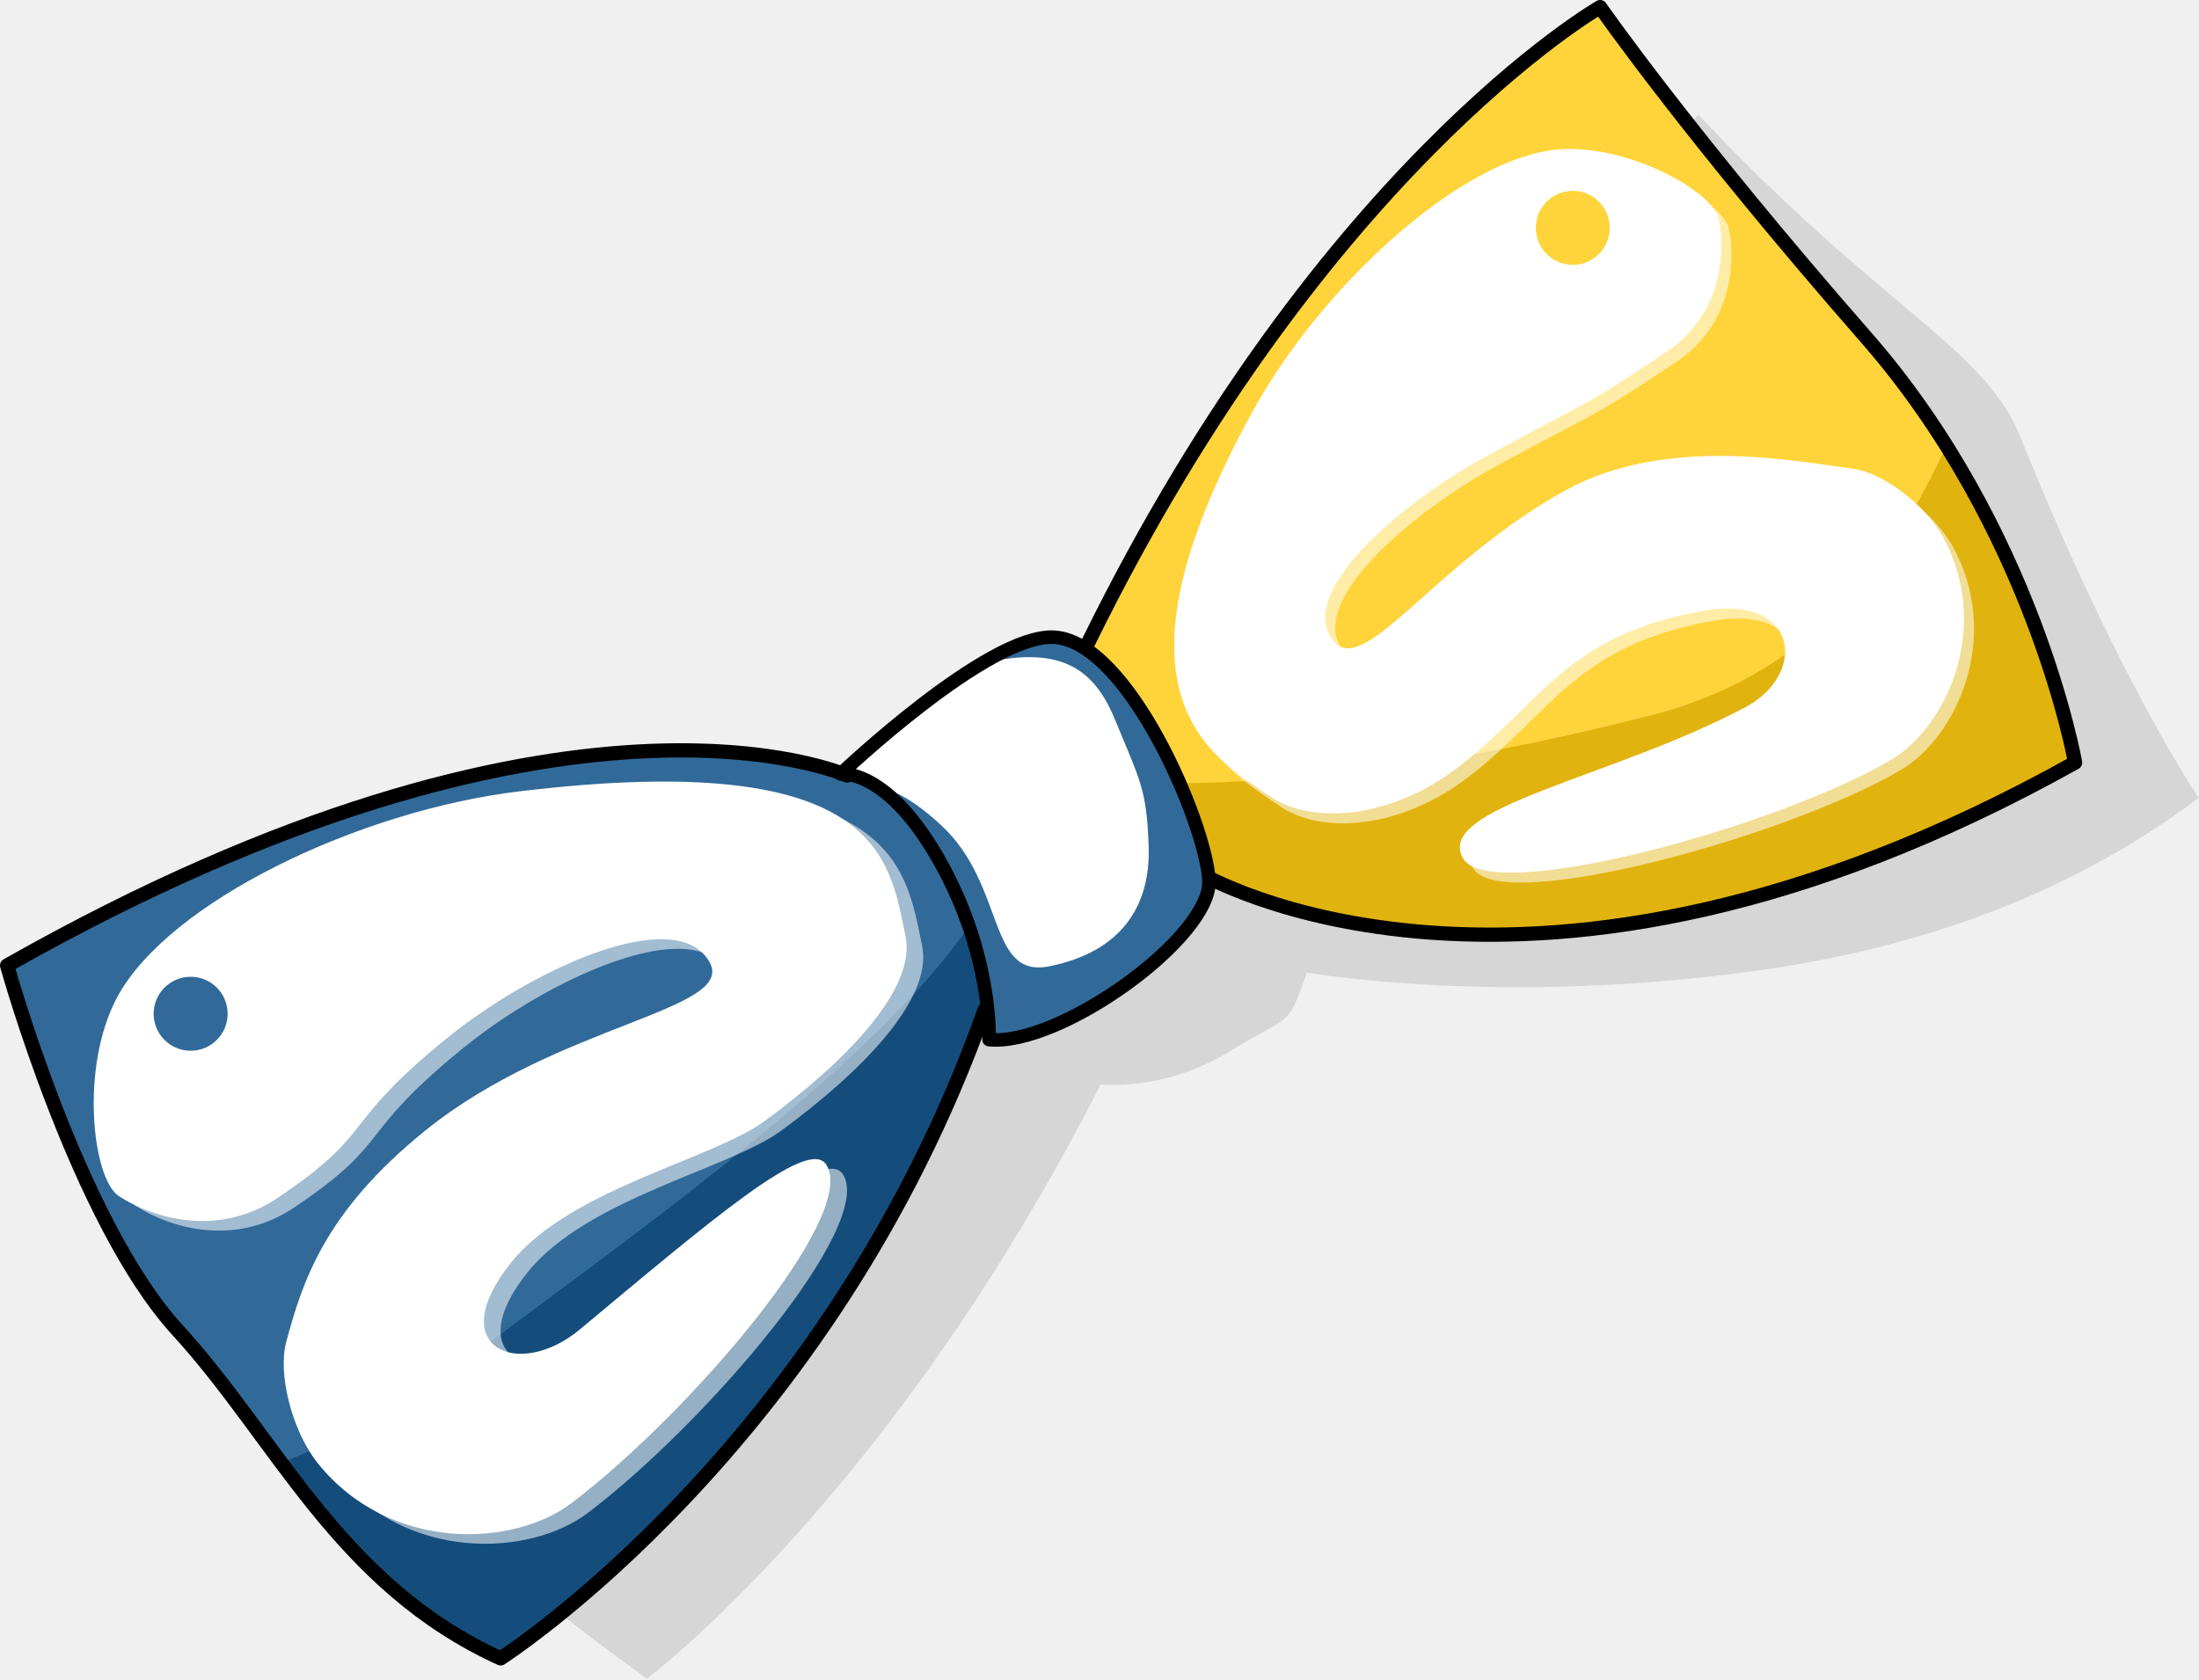
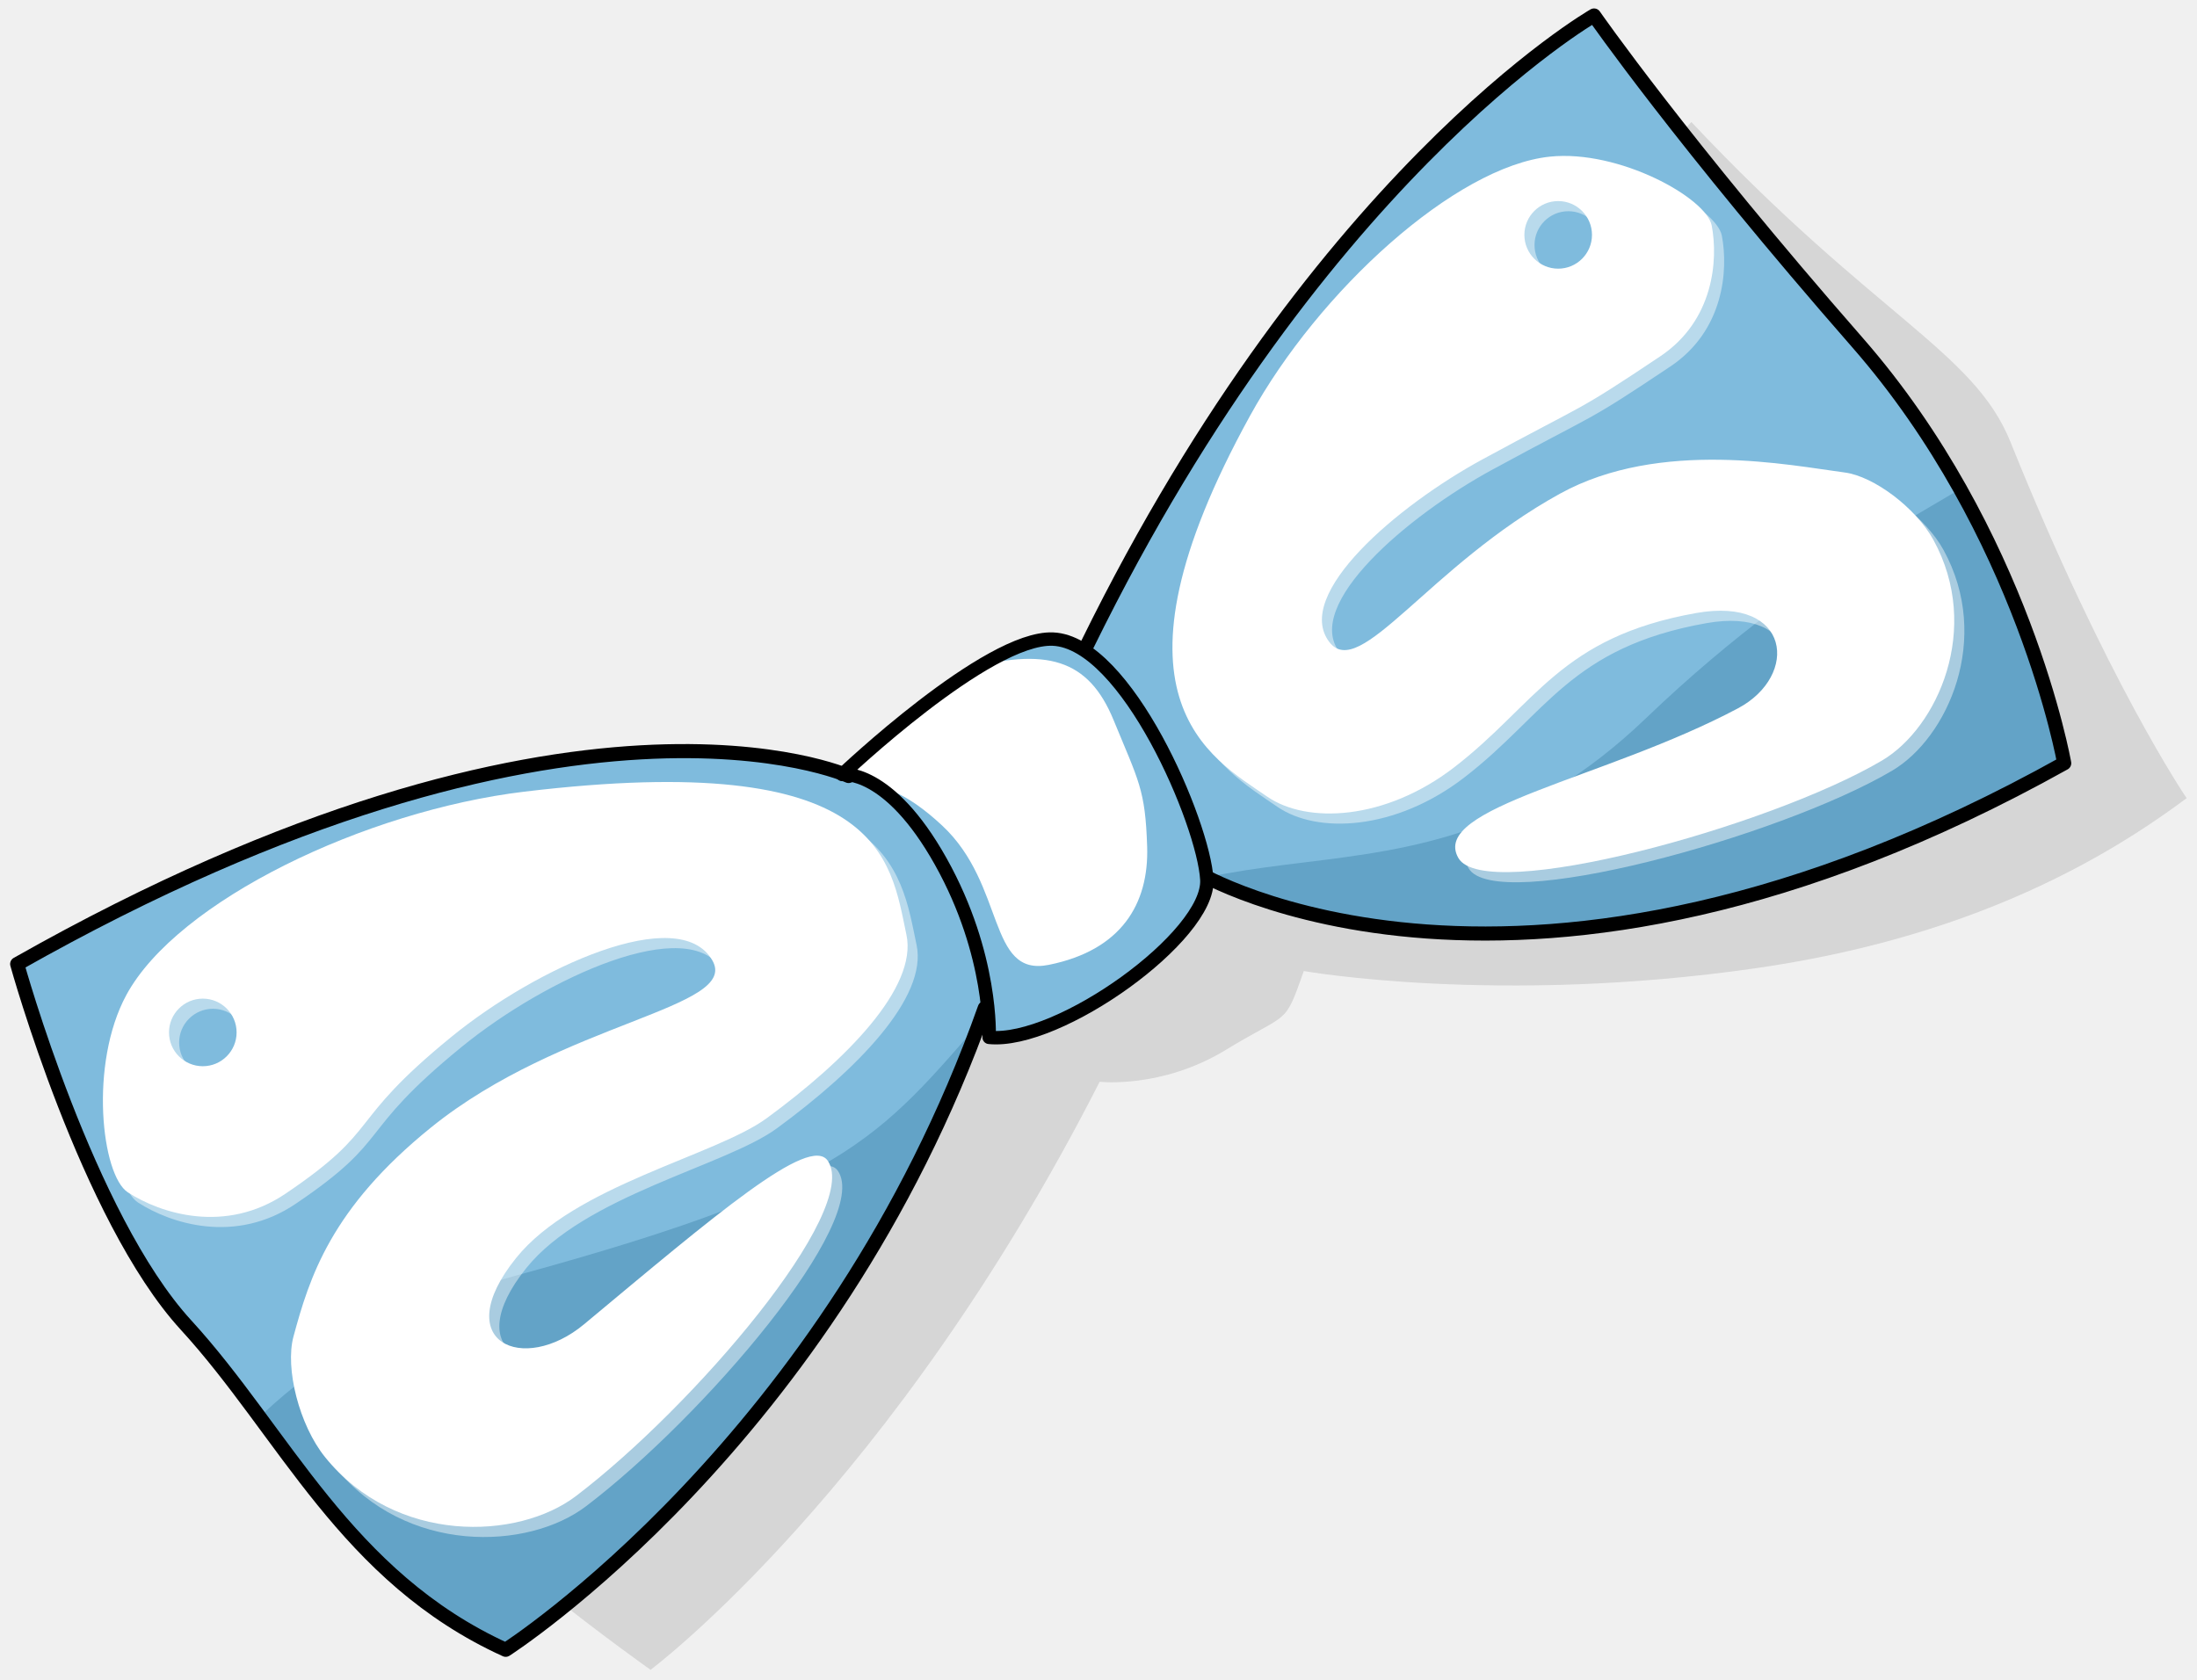
- <svg xmlns="http://www.w3.org/2000/svg" width="100%" height="100%" viewBox="0 0 644 492" version="1.1" xml:space="preserve" style="fill-rule:evenodd;clip-rule:evenodd;stroke-linecap:round;stroke-linejoin:round;stroke-miterlimit:1.5;">
-   <g transform="matrix(1.0163,0.067994,-0.066755,0.997769,-89.3971,-209.41)">
-     <path d="M208.629,548.17C208.629,548.17 219.768,594.389 239.814,619.222C259.86,644.055 319.119,680.831 319.119,680.831C319.119,680.831 385.557,622.915 437.87,498.346C437.87,498.346 456.021,499.236 473.808,486.446C491.594,473.656 490.239,478.534 494.883,461.62C494.883,461.62 551.848,467.937 625.826,451.863C667.634,442.778 710.238,425.649 747.382,393.142C747.382,393.142 721.992,360.244 689.422,291.45C677.029,265.275 647.518,257.098 590.747,203.309L438.083,391.273L208.629,548.17Z" style="fill-opacity:0.11;" />
+ <svg xmlns="http://www.w3.org/2000/svg" width="100%" height="100%" viewBox="0 0 650 497" version="1.1" xml:space="preserve" style="fill-rule:evenodd;clip-rule:evenodd;stroke-linecap:round;stroke-linejoin:round;stroke-miterlimit:1.5;">
+   <g>
+     <path d="M89.04,354.223c0,0 8.235,46.873 26.95,73.014c18.715,26.141 76.485,66.864 76.485,66.864c0,0 71.387,-53.269 132.868,-174.003c0,0 18.387,2.122 37.318,-9.43c18.93,-11.552 17.227,-6.777 23.076,-23.338c0,0 57.472,10.176 133.729,-0.832c43.096,-6.222 87.538,-20.416 127.457,-50.325c0,0 -23.608,-34.551 -52.116,-105.406c-10.848,-26.959 -40.294,-37.125 -94.4,-94.654l-167.7,177.164l-243.668,140.945Z" style="fill-opacity:0.11;" />
  </g>
-   <g transform="matrix(0.815195,-0.579186,0.579186,0.815195,-411.966,267.755)">
-     <path d="M561.588,349.155C561.588,349.155 516.297,271.341 328.841,252.044C328.841,252.044 302.342,325.189 307.686,368.056C313.031,410.922 303.001,456.147 329.132,501.174C329.132,501.174 443.114,506.743 554.649,428.469L629.204,432.112C629.204,432.112 673.755,534.351 856.964,554.375C856.964,554.375 886.717,491.768 879.193,417.478C871.211,338.673 871.716,293.443 871.716,293.443C871.716,293.443 775.485,283.928 635.418,361.795L561.588,349.155Z" style="fill:rgb(255,212,59);" />
+   <g>
+     <path d="M251.063,229.621c0,0 -81.99,-37.202 -245.98,55.639c0,0 20.763,74.975 49.947,106.825c29.185,31.848 47.202,74.525 94.583,96.096c0,0 96.143,-61.477 141.731,-189.885l62.887,-40.211c0,0 95.533,57.541 256.482,-32.247c0,0 -12.007,-68.269 -61.168,-124.472c-52.15,-59.618 -77.935,-96.782 -77.935,-96.782c0,0 -83.958,47.979 -153.04,192.581l-67.507,32.457Z" style="fill:#7fbbdd;" />
    <clipPath id="_clip1">
-       <path d="M561.588,349.155C561.588,349.155 516.297,271.341 328.841,252.044C328.841,252.044 302.342,325.189 307.686,368.056C313.031,410.922 303.001,456.147 329.132,501.174C329.132,501.174 443.114,506.743 554.649,428.469L629.204,432.112C629.204,432.112 673.755,534.351 856.964,554.375C856.964,554.375 886.717,491.768 879.193,417.478C871.211,338.673 871.716,293.443 871.716,293.443C871.716,293.443 775.485,283.928 635.418,361.795L561.588,349.155Z" />
+       <path d="M251.063,229.621c0,0 -81.99,-37.202 -245.98,55.639c0,0 20.763,74.975 49.947,106.825c29.185,31.848 47.202,74.525 94.583,96.096c0,0 96.143,-61.477 141.731,-189.885l62.887,-40.211c0,0 95.533,57.541 256.482,-32.247c0,0 -12.007,-68.269 -61.168,-124.472c-52.15,-59.618 -77.935,-96.782 -77.935,-96.782c0,0 -83.958,47.979 -153.04,192.581l-67.507,32.457Z" />
    </clipPath>
    <g clip-path="url(#_clip1)">
-       <g transform="matrix(0.815196,0.579186,-0.579186,0.815196,490.9129,20.33242)">
-         <path d="M586.469,92.865C571.93,120.086 557.618,190.629 483.521,209.487C443.52,219.667 383.82,232.384 315,228.883C305.353,228.392 357.893,288.002 375.151,292.459C463.275,315.217 633.64,244.055 635.069,223.673C638.982,167.886 603.759,128.406 591.717,111.665C586.59,104.538 589.176,103.436 584.191,96.003" style="fill:rgb(225,179,15);" />
-       </g>
+       <path d="M56,444.5c0,0 26.361,-47.811 96.486,-67c102.441,-28.032 107.921,-41.489 143.514,-82c57.943,-65.949 119.036,-13.987 191,-83c52.116,-49.978 96.483,-67.007 104.713,-76c22.96,-25.088 49.253,112.734 47.287,115.474l-292.12,73.526l-181.88,192l-109,-73Z" style="fill:#63a3c7;" />
    </g>
-     <clipPath id="_clip2">
-       <rect x="306.974" y="252.044" width="285.928" height="302.331" />
-     </clipPath>
-     <g clip-path="url(#_clip2)">
-       <path d="M561.588,349.155C561.588,349.155 516.297,271.341 328.841,252.044C328.841,252.044 302.342,325.189 307.686,368.056C313.031,410.922 303.001,456.147 329.132,501.174C329.132,501.174 443.114,506.743 554.649,428.469L629.204,432.112C629.204,432.112 673.755,534.351 856.964,554.375C856.964,554.375 886.717,491.768 879.193,417.478C871.211,338.673 871.716,293.443 871.716,293.443C871.716,293.443 775.485,283.928 635.418,361.795L561.588,349.155Z" style="fill:rgb(49,106,153);" />
-       <clipPath id="_clip3">
-         <path d="M561.588,349.155C561.588,349.155 516.297,271.341 328.841,252.044C328.841,252.044 302.342,325.189 307.686,368.056C313.031,410.922 303.001,456.147 329.132,501.174C329.132,501.174 443.114,506.743 554.649,428.469L629.204,432.112C629.204,432.112 673.755,534.351 856.964,554.375C856.964,554.375 886.717,491.768 879.193,417.478C871.211,338.673 871.716,293.443 871.716,293.443C871.716,293.443 775.485,283.928 635.418,361.795L561.588,349.155Z" />
+     <g>
+       <clipPath id="_clip2">
+         <path d="M251.063,229.621c0,0 -81.99,-37.202 -245.98,55.639c0,0 20.763,74.975 49.947,106.825c29.185,31.848 47.202,74.525 94.583,96.096c0,0 96.143,-61.477 141.731,-189.885l62.887,-40.211c0,0 95.533,57.541 256.482,-32.247c0,0 -12.007,-68.269 -61.168,-124.472c-52.15,-59.618 -77.935,-96.782 -77.935,-96.782c0,0 -83.958,47.979 -153.04,192.581l-67.507,32.457Z" />
      </clipPath>
-       <g clip-path="url(#_clip3)">
-         <g transform="matrix(0.815196,0.579186,-0.579186,0.815196,490.9129,20.33242)">
-           <path d="M51.134,438.586C73.726,435.278 119.878,411.495 130.039,403.391C165.068,375.452 271.301,304.642 290.77,258.471C320.54,187.868 329.009,316.226 328.902,322.582C328.676,336.135 294.908,421.608 281.674,435.384C266.708,450.963 164.686,537.02 112.897,509.771C52.539,478.014 61.737,452.45 55.856,447.023" style="fill:rgb(20,77,124);" />
+       <g clip-path="url(#_clip2)">
+         <g>
+           <path d="M271.179,279.61c3.32,15.643 -17.832,37.052 -41.341,54.277c-15.19,11.13 -56.864,19.863 -74.141,41.355c-20.149,25.065 2.186,34.54 20.104,19.615c38.597,-32.148 66.785,-56.314 72.118,-48.359c9.854,14.698 -39.76,72.778 -74.531,99.203c-17.153,13.036 -53.262,14.43 -74.227,-11.546c-7.628,-9.452 -11.882,-26.281 -9.327,-35.694c4.72,-17.397 10.997,-37.853 40.708,-61.853c38.934,-31.45 91.489,-35.185 83.193,-49.459c-9.928,-17.082 -52.072,2.157 -77.166,22.647c-31.759,25.932 -20.02,26.777 -49.078,46.409c-17.818,12.039 -36.933,5.914 -46.661,-0.38c-7.791,-5.041 -11.517,-37.951 -0.453,-58.394c15.111,-27.92 70.762,-54.533 117.743,-60.174c105.963,-12.723 108.277,19.826 113.057,42.353Zm-208.179,18.89c-5.519,0 -10,4.481 -10,10c0,5.519 4.481,10 10,10c5.519,0 10,-4.481 10,-10c-0,-5.519 -4.481,-10 -10,-10Z" style="fill:#fff;fill-opacity:0.45;" />
+           <path d="M377.914,238.729c11.76,8.108 34.86,7.082 55.315,-8.672c24.313,-18.726 31.269,-38.485 71.603,-45.658c27.972,-4.975 30.585,18.52 12.343,28.207c-39.294,20.867 -91.316,29.349 -82.698,44.288c7.924,13.736 92.007,-9.177 125.32,-28.845c16.434,-9.702 29.604,-39.059 15.22,-65.29c-5.234,-9.544 -17.659,-18.83 -26.252,-19.947c-15.881,-2.066 -54.579,-10.062 -84.212,6.257c-38.832,21.384 -59.278,55.661 -68.256,43.911c-10.744,-14.061 20.076,-40.334 45.285,-54.041c31.904,-17.348 26.796,-13.228 52.619,-30.504c15.835,-10.594 17.163,-28.488 15.225,-38.684c-1.552,-8.166 -27.379,-22.53 -47.878,-20.399c-27.996,2.911 -68.416,39.766 -88.7,76.651c-45.749,83.189 -11.873,101.054 5.064,112.728Zm86.086,-176.229c5.519,0 10,4.481 10,10c0,5.519 -4.481,10 -10,10c-5.519,0 -10,-4.481 -10,-10c-0,-5.519 4.481,-10 10,-10Z" style="fill:#fff;fill-opacity:0.45;" />
+         </g>
+         <g>
+           <path d="M268.179,276.61c3.32,15.643 -17.832,37.052 -41.341,54.277c-15.19,11.13 -56.864,19.863 -74.141,41.355c-20.149,25.065 2.186,34.54 20.104,19.615c38.597,-32.148 66.785,-56.314 72.118,-48.359c9.854,14.698 -39.76,72.778 -74.531,99.203c-17.153,13.036 -53.262,14.43 -74.227,-11.546c-7.628,-9.452 -11.882,-26.281 -9.327,-35.694c4.72,-17.397 10.997,-37.853 40.708,-61.853c38.934,-31.45 91.489,-35.185 83.193,-49.459c-9.928,-17.082 -52.072,2.157 -77.166,22.647c-31.759,25.932 -20.02,26.777 -49.078,46.409c-17.818,12.039 -36.933,5.914 -46.661,-0.38c-7.791,-5.041 -11.517,-37.951 -0.453,-58.394c15.111,-27.92 70.762,-54.533 117.743,-60.174c105.963,-12.723 108.277,19.826 113.057,42.353Zm-208.179,18.89c-5.519,0 -10,4.481 -10,10c0,5.519 4.481,10 10,10c5.519,0 10,-4.481 10,-10c-0,-5.519 -4.481,-10 -10,-10Z" style="fill:#fff;" />
+           <path d="M374.914,235.729c11.76,8.108 34.86,7.082 55.315,-8.672c24.313,-18.726 31.269,-38.485 71.603,-45.658c27.972,-4.975 30.585,18.52 12.343,28.207c-39.294,20.867 -91.316,29.349 -82.698,44.288c7.924,13.736 92.007,-9.177 125.32,-28.845c16.434,-9.702 29.604,-39.059 15.22,-65.29c-5.234,-9.544 -17.659,-18.83 -26.252,-19.947c-15.881,-2.066 -54.579,-10.062 -84.212,6.257c-38.832,21.384 -59.278,55.661 -68.256,43.911c-10.744,-14.061 20.076,-40.334 45.285,-54.041c31.904,-17.348 26.796,-13.228 52.619,-30.504c15.835,-10.594 17.163,-28.488 15.225,-38.684c-1.552,-8.166 -27.379,-22.53 -47.878,-20.399c-27.996,2.911 -68.416,39.766 -88.7,76.651c-45.749,83.189 -11.873,101.054 5.064,112.728Zm86.086,-176.229c5.519,0 10,4.481 10,10c0,5.519 -4.481,10 -10,10c-5.519,0 -10,-4.481 -10,-10c-0,-5.519 4.481,-10 10,-10Z" style="fill:#fff;" />
        </g>
      </g>
    </g>
+     <path d="M251.063,229.621c0,0 -81.99,-37.202 -245.98,55.639c0,0 20.763,74.975 49.947,106.825c29.185,31.848 47.202,74.525 94.583,96.096c0,0 96.143,-61.477 141.731,-189.885l62.887,-40.211c0,0 95.533,57.541 256.482,-32.247c0,0 -12.007,-68.269 -61.168,-124.472c-52.15,-59.618 -77.935,-96.782 -77.935,-96.782c0,0 -83.958,47.979 -153.04,192.581l-67.507,32.457Z" style="fill:none;stroke:#000;stroke-width:4.17px;" />
+   </g>
+   <g>
+     <path d="M249.178,229.174c0,0 42.973,-40.866 62.33,-40.064c21.784,0.902 44.598,54.518 45.544,71.163c0.947,16.644 -43.785,48.806 -64.408,46.693c0,0 1.205,-24.266 -14.29,-51.994c-15.496,-27.729 -29.177,-25.798 -29.177,-25.798Z" style="fill:#7fbbdd;" />
    <g>
-       <clipPath id="_clip4">
-         <path d="M561.588,349.155C561.588,349.155 516.297,271.341 328.841,252.044C328.841,252.044 302.342,325.189 307.686,368.056C313.031,410.922 303.001,456.147 329.132,501.174C329.132,501.174 443.114,506.743 554.649,428.469L629.204,432.112C629.204,432.112 673.755,534.351 856.964,554.375C856.964,554.375 886.717,491.768 879.193,417.478C871.211,338.673 871.716,293.443 871.716,293.443C871.716,293.443 775.485,283.928 635.418,361.795L561.588,349.155Z" />
+       <clipPath id="_clip3">
+         <path d="M249.178,229.174c0,0 42.973,-40.866 62.33,-40.064c21.784,0.902 44.598,54.518 45.544,71.163c0.947,16.644 -43.785,48.806 -64.408,46.693c0,0 1.205,-24.266 -14.29,-51.994c-15.496,-27.729 -29.177,-25.798 -29.177,-25.798Z" />
      </clipPath>
-       <g clip-path="url(#_clip4)">
-         <g transform="matrix(1,0,0,0.956034,-1.50155,15.62558)">
-           <g transform="matrix(0.855627,0.517592,-0.517592,0.855627,430.476,-181.34)">
-             <path d="M402.656,435.04C399.045,411.391 398.47,377.663 290.644,380.543C242.836,381.82 185.126,403.848 168.334,431.131C156.038,451.108 158.021,485.344 165.625,491.284C175.119,498.701 194.114,506.848 212.782,496.174C243.225,478.767 231.402,476.765 264.919,453.134C291.402,434.462 335.056,418.721 344.168,437.263C351.782,452.756 298.442,451.533 257.371,480.153C226.03,501.993 218.575,522.444 212.859,539.897C209.766,549.34 213.154,567.073 220.354,577.538C240.143,606.298 276.727,608.345 294.777,596.58C331.365,572.731 384.678,517.729 375.512,501.65C370.551,492.947 340.741,515.104 299.973,544.475C281.047,558.11 258.979,546.203 280.71,522.345C299.344,501.888 341.953,496.916 357.915,486.924C382.617,471.461 405.165,451.462 402.656,435.04Z" style="fill:white;" />
-           </g>
-           <g transform="matrix(0.855627,0.517592,-0.517592,0.855627,432.8144,-175.9985)">
-             <path d="M402.656,435.04C399.045,411.391 398.47,377.663 290.644,380.543C242.836,381.82 185.126,403.848 168.334,431.131C156.038,451.108 158.021,485.344 165.625,491.284C175.119,498.701 194.114,506.848 212.782,496.174C243.225,478.767 231.402,476.765 264.919,453.134C291.402,434.462 335.056,418.721 344.168,437.263C351.782,452.756 298.442,451.533 257.371,480.153C226.03,501.993 218.575,522.444 212.859,539.897C209.766,549.34 213.154,567.073 220.354,577.538C240.143,606.298 276.727,608.345 294.777,596.58C331.365,572.731 384.678,517.729 375.512,501.65C370.551,492.947 340.741,515.104 299.973,544.475C281.047,558.11 258.979,546.203 280.71,522.345C299.344,501.888 341.953,496.916 357.915,486.924C382.617,471.461 405.165,451.462 402.656,435.04Z" style="fill:white;fill-opacity:0.55;" />
-           </g>
-         </g>
-         <g transform="matrix(1.005569,-0,0,0.972157,-3.989473,10.05731)">
-           <g transform="matrix(-0.777254,0.414926,0.414926,0.777254,788.1612,-86.19904)">
-             <path d="M403.681,445.698C400.07,422.049 398.47,377.663 290.644,380.543C242.836,381.82 185.126,403.848 168.334,431.131C156.038,451.108 158.021,485.344 165.625,491.284C175.119,498.701 194.114,506.848 212.782,496.174C243.225,478.767 236.483,481.836 270,458.205C296.483,439.533 338.612,421.764 347.724,440.305C355.338,455.798 310.123,458.629 269.052,487.248C237.711,509.088 226.819,553.192 221.103,570.645C218.01,580.088 221.397,597.821 228.598,608.286C248.386,637.046 284.971,639.093 303.021,627.328C339.609,603.479 404.567,529.072 394.398,513.607C383.338,496.789 348.985,545.852 308.217,575.223C289.291,588.858 266.5,573.674 285.396,547.513C312.642,509.79 336.324,513.134 367.508,498.052C393.745,485.363 406.19,462.12 403.681,445.698Z" style="fill:white;" />
-           </g>
-           <g transform="matrix(-0.777254,0.414926,0.414926,0.777254,788.8692,-82.0159)">
-             <path d="M403.681,445.698C400.07,422.049 398.47,377.663 290.644,380.543C242.836,381.82 185.126,403.848 168.334,431.131C156.038,451.108 158.021,485.344 165.625,491.284C175.119,498.701 194.114,506.848 212.782,496.174C243.225,478.767 236.483,481.836 270,458.205C296.483,439.533 338.612,421.764 347.724,440.305C355.338,455.798 310.123,458.629 269.052,487.248C237.711,509.088 226.819,553.192 221.103,570.645C218.01,580.088 221.397,597.821 228.598,608.286C248.386,637.046 284.971,639.093 303.021,627.328C339.609,603.479 404.567,529.072 394.398,513.607C383.338,496.789 348.985,545.852 308.217,575.223C289.291,588.858 266.5,573.674 285.396,547.513C312.642,509.79 336.324,513.134 367.508,498.052C393.745,485.363 406.19,462.12 403.681,445.698Z" style="fill:white;fill-opacity:0.55;" />
-           </g>
-         </g>
+       <g clip-path="url(#_clip3)">
+         <path d="M278.736,244.277c18.831,17.544 13.365,44.867 31.522,41.231c21.468,-4.298 29.675,-18.015 29.137,-34.975c-0.538,-16.96 -2.503,-19.359 -9.928,-37.452c-7.425,-18.092 -19.874,-21.741 -44.548,-14.902c-20.522,5.686 -17.531,4.339 -23.302,11.797c-5.771,7.459 -12.47,26.945 -12.47,26.945c0,0 7.443,-13.274 29.589,7.356Z" style="fill:#fff;" />
      </g>
    </g>
-     <g transform="matrix(0.557737,0.396266,-0.396266,0.557737,450.2054,104.5281)">
-       <circle cx="58.832" cy="299.168" r="15.832" style="fill:rgb(49,106,153);" />
-     </g>
-     <g transform="matrix(0.557737,0.396266,-0.396266,0.557737,913.4815,151.3384)">
-       <circle cx="58.832" cy="299.168" r="15.832" style="fill:rgb(255,212,59);" />
-     </g>
-     <path d="M561.588,349.155C561.588,349.155 516.297,271.341 328.841,252.044C328.841,252.044 302.342,325.189 307.686,368.056C313.031,410.922 303.001,456.147 329.132,501.174C329.132,501.174 443.114,506.743 554.649,428.469L629.204,432.112C629.204,432.112 673.755,534.351 856.964,554.375C856.964,554.375 886.717,491.768 879.193,417.478C871.211,338.673 871.716,293.443 871.716,293.443C871.716,293.443 775.485,283.928 635.418,361.795L561.588,349.155Z" style="fill:none;stroke:black;stroke-width:4.17px;" />
-   </g>
-   <g transform="matrix(0.997286,-0.073628,0.073628,0.997286,-166.074,-129.398)">
-     <path d="M384.916,385.459C384.916,385.459 430.781,347.868 450.027,350.093C471.685,352.596 490.49,407.747 490.208,424.416C489.927,441.085 442.948,469.866 422.537,466.24C422.537,466.24 425.525,442.129 412.114,413.335C398.702,384.54 384.916,385.459 384.916,385.459Z" style="fill:rgb(49,106,153);" />
-     <g>
-       <clipPath id="_clip5">
-         <path d="M384.916,385.459C384.916,385.459 430.781,347.868 450.027,350.093C471.685,352.596 490.49,407.747 490.208,424.416C489.927,441.085 442.948,469.866 422.537,466.24C422.537,466.24 425.525,442.129 412.114,413.335C398.702,384.54 384.916,385.459 384.916,385.459Z" />
-       </clipPath>
-       <g clip-path="url(#_clip5)">
-         <path d="M413.282,402.697C430.77,421.58 423.307,448.426 441.683,446.137C463.409,443.431 472.604,430.356 473.316,413.402C474.028,396.448 472.245,393.911 466.172,375.321C460.099,356.731 447.953,352.176 422.842,357.179C401.957,361.339 405.039,360.215 398.735,367.228C392.43,374.242 384.315,393.182 384.315,393.182C384.315,393.182 392.715,380.492 413.282,402.697Z" style="fill:white;" />
-       </g>
-     </g>
-     <path d="M384.916,385.459C384.916,385.459 430.781,347.868 450.027,350.093C471.685,352.596 490.49,407.747 490.208,424.416C489.927,441.085 442.948,469.866 422.537,466.24C422.537,466.24 425.525,442.129 412.114,413.335C398.702,384.54 384.916,385.459 384.916,385.459Z" style="fill:none;stroke:black;stroke-width:3.96px;" />
+     <path d="M249.178,229.174c0,0 42.973,-40.866 62.33,-40.064c21.784,0.902 44.598,54.518 45.544,71.163c0.947,16.644 -43.785,48.806 -64.408,46.693c0,0 1.205,-24.266 -14.29,-51.994c-15.496,-27.729 -29.177,-25.798 -29.177,-25.798Z" style="fill:none;stroke:#000;stroke-width:3.96px;" />
  </g>
</svg>
